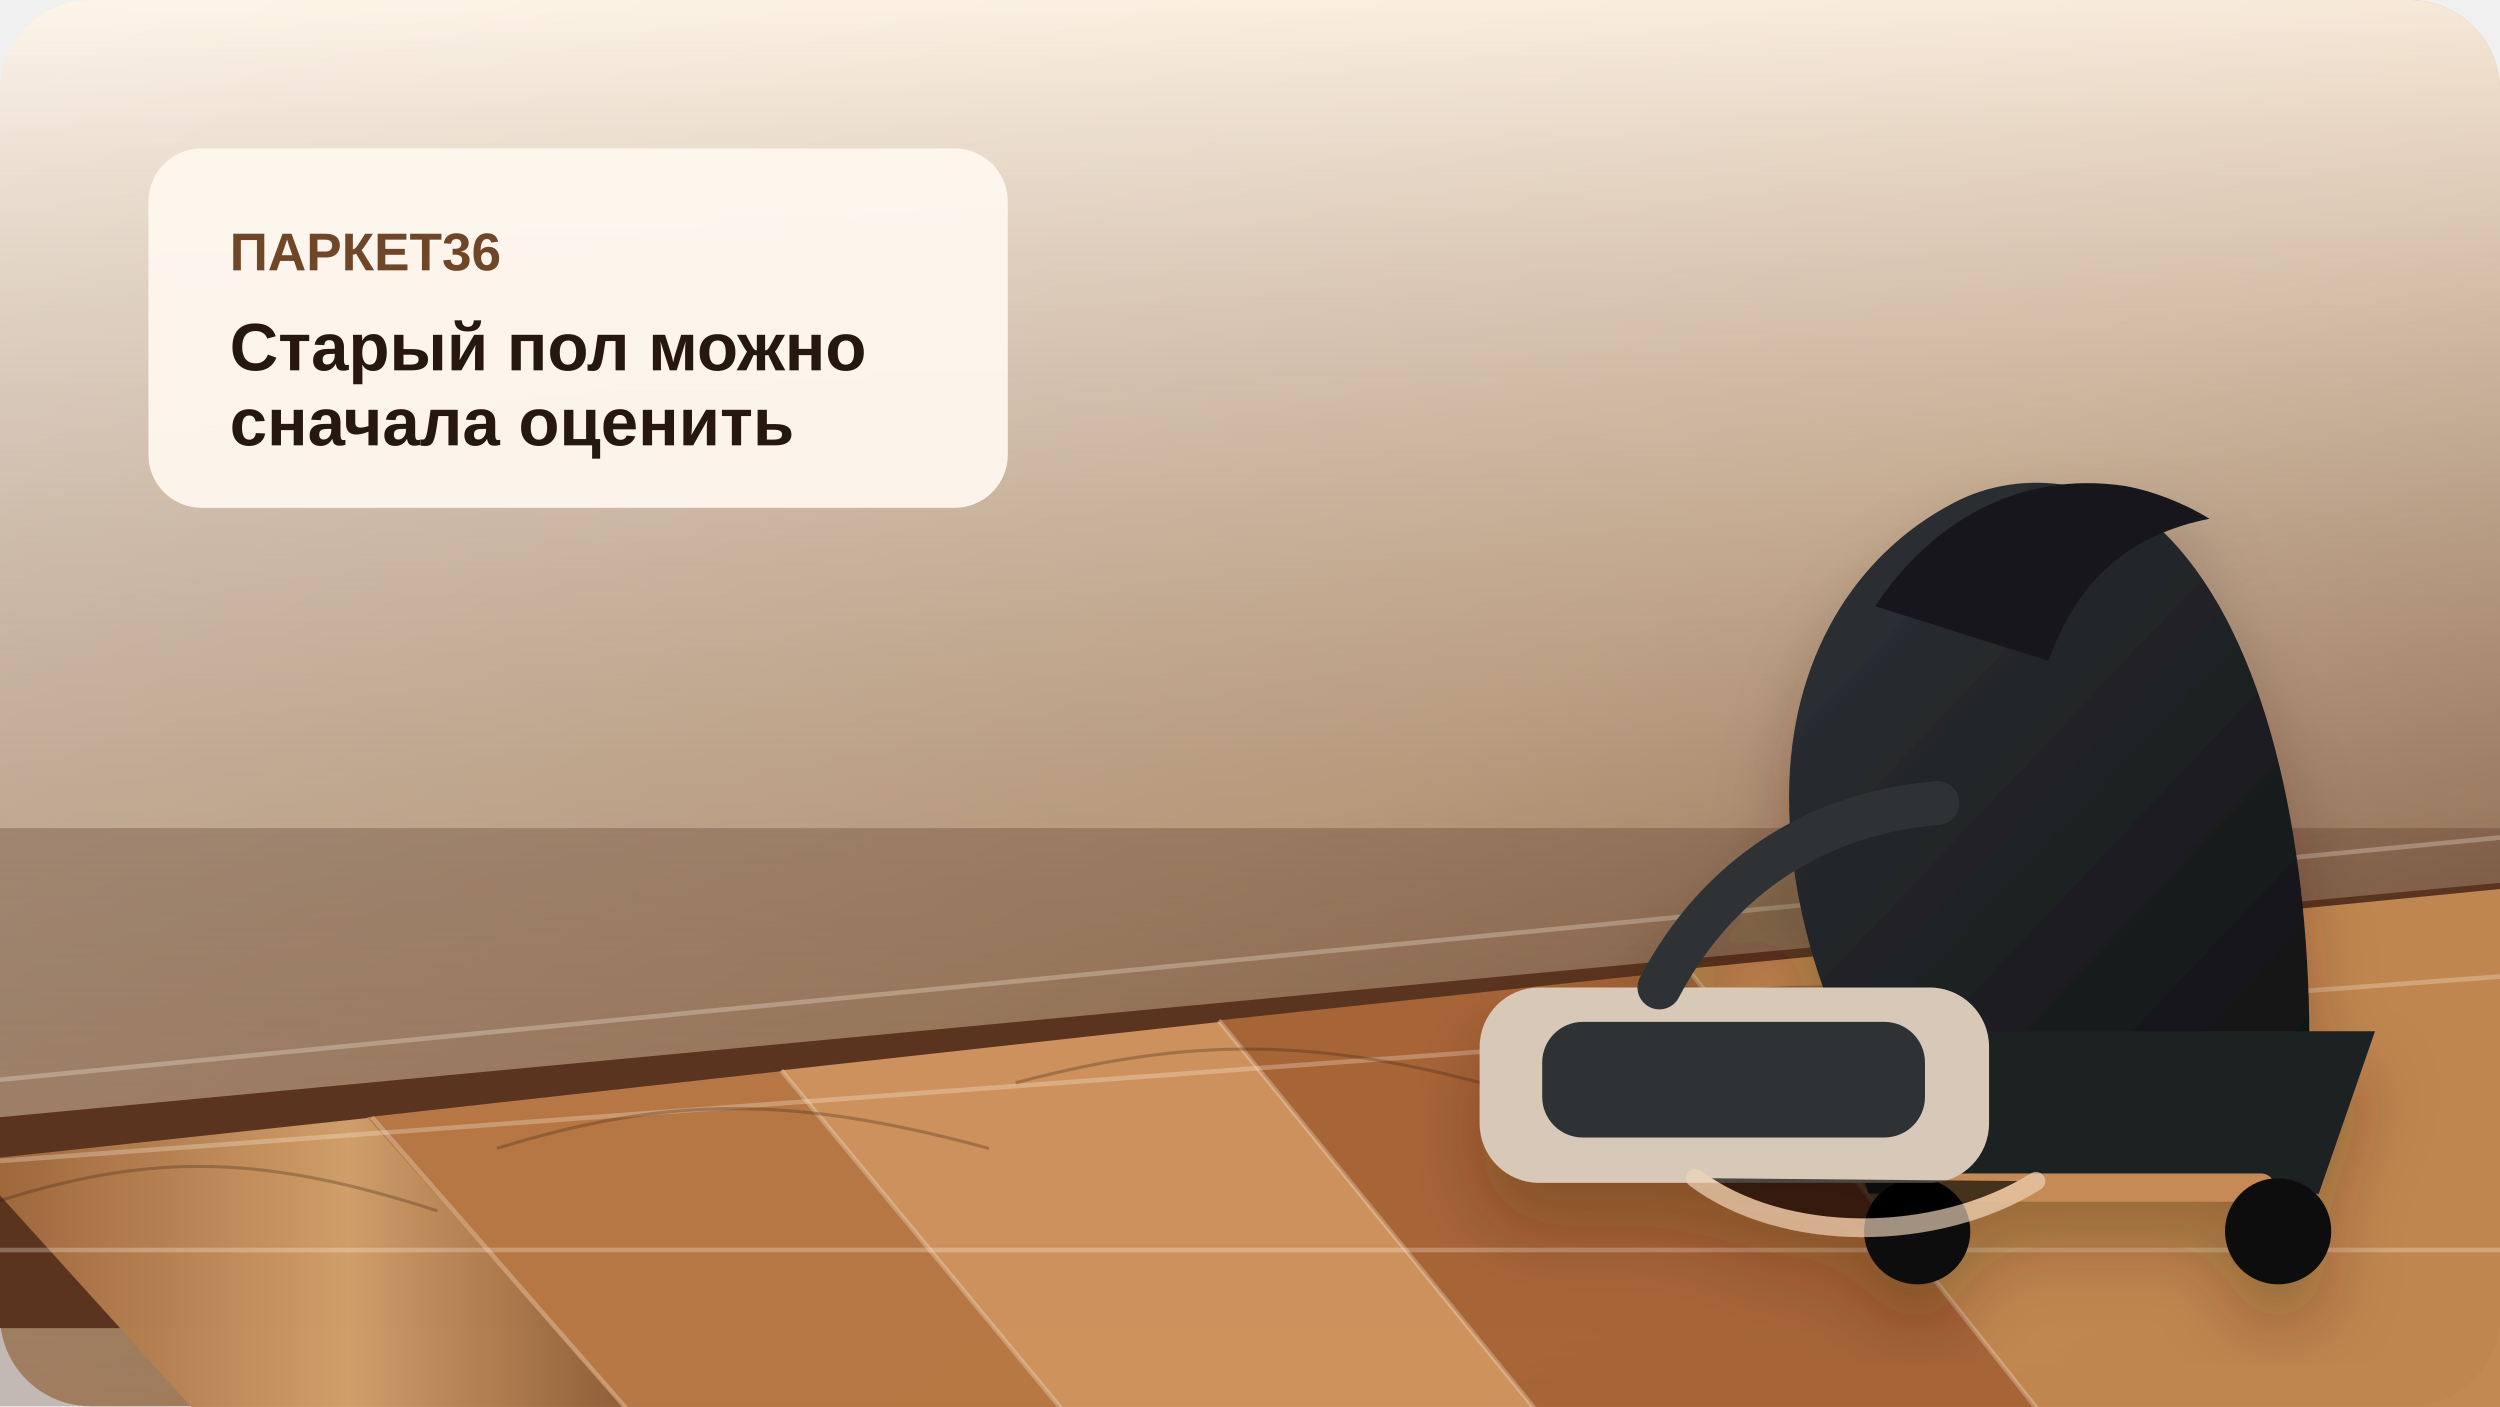
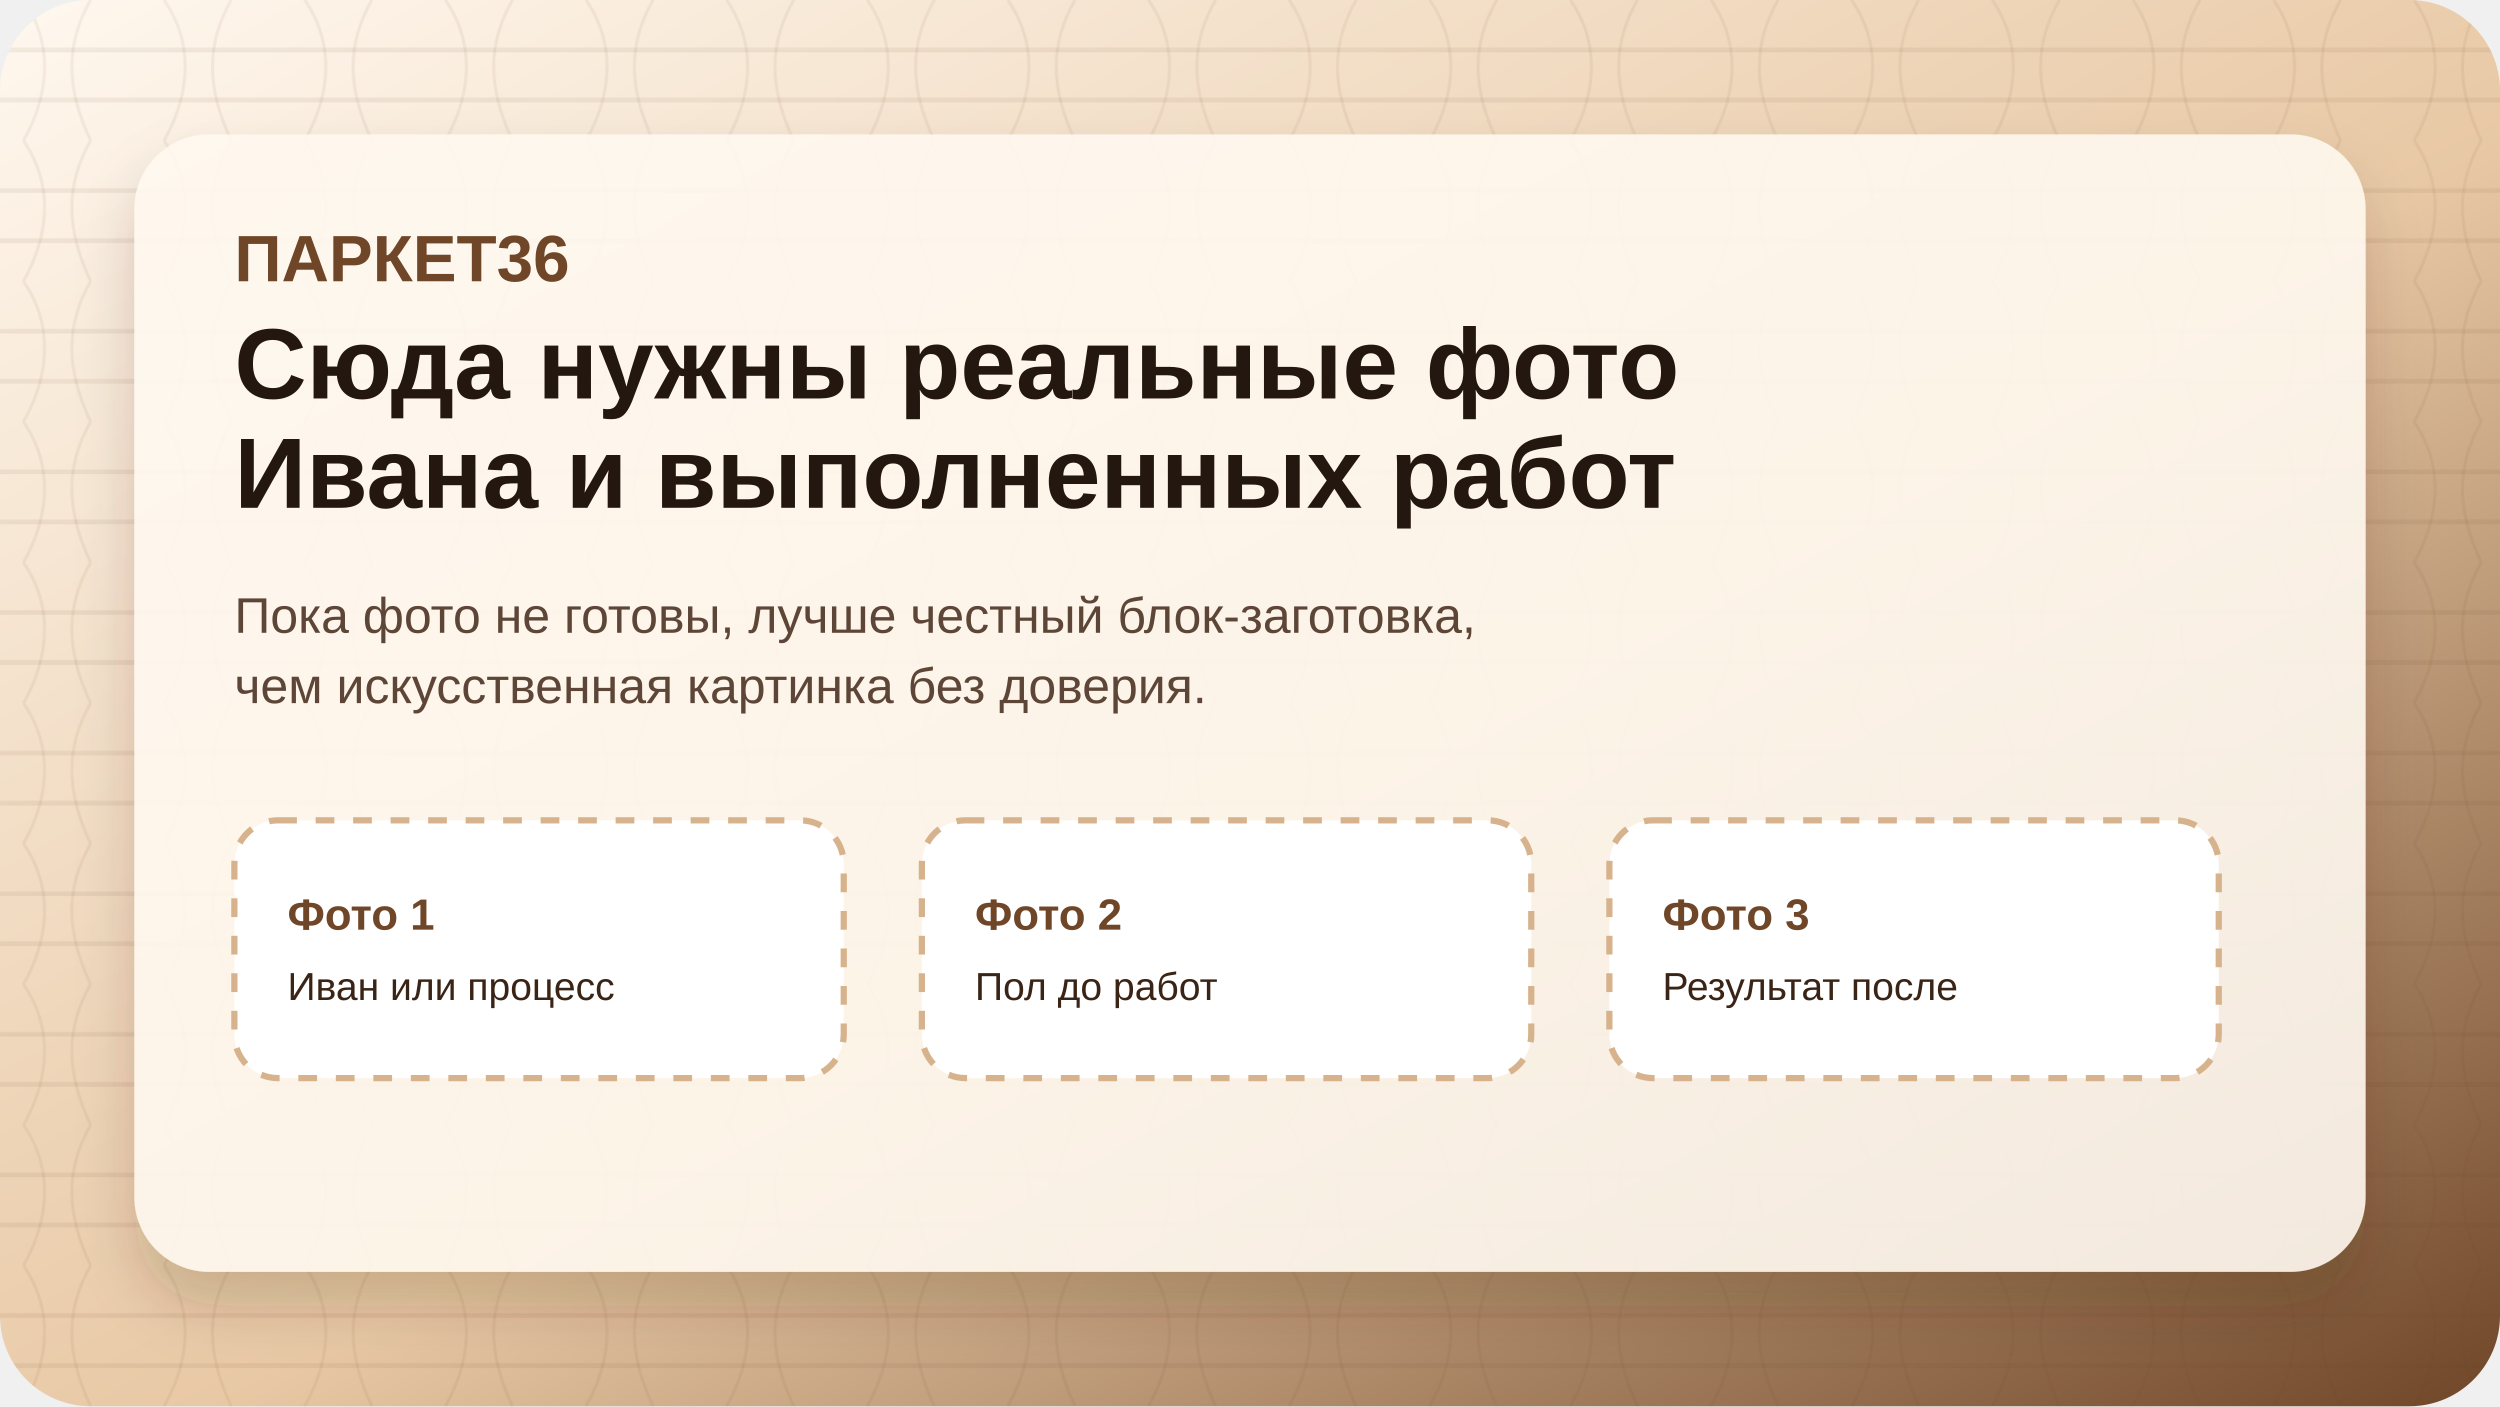
- <svg xmlns="http://www.w3.org/2000/svg" viewBox="0 0 1600 900" role="img" aria-label="Паркет36 — циклёвка и реставрация паркета">
+ <svg xmlns="http://www.w3.org/2000/svg" viewBox="0 0 1600 900" role="img" aria-label="Паркет36 — место под реальные фотографии работ">
  <defs>
-     <linearGradient id="wall" x1="0" y1="0" x2="1" y2="1">
-       <stop stop-color="#f7eadb" />
-       <stop offset=".55" stop-color="#d4ad83" />
-       <stop offset="1" stop-color="#7a4b2d" />
+     <linearGradient id="bg" x1="0" y1="0" x2="1" y2="1">
+       <stop stop-color="#fff8ef" />
+       <stop offset=".55" stop-color="#e8c8a4" />
+       <stop offset="1" stop-color="#6f4628" />
    </linearGradient>
-     <linearGradient id="shade" x1="0" y1="0" x2="0" y2="1">
-       <stop stop-color="#fff7ec" stop-opacity=".78" />
-       <stop offset="1" stop-color="#3c2417" stop-opacity=".14" />
-     </linearGradient>
-     <linearGradient id="plank" x1="0" y1="0" x2="1" y2="0">
-       <stop stop-color="#9b6338" />
-       <stop offset=".5" stop-color="#d2a06a" />
-       <stop offset="1" stop-color="#774523" />
-     </linearGradient>
-     <linearGradient id="dark" x1="0" y1="0" x2="1" y2="1">
-       <stop stop-color="#303438" />
-       <stop offset="1" stop-color="#111416" />
-     </linearGradient>
+     <pattern id="grain" width="90" height="90" patternUnits="userSpaceOnUse">
+       <path d="M0 32h90M0 64h90" stroke="#6f4628" stroke-opacity=".08" stroke-width="3" />
+       <path d="M15 0c18 26 18 58 0 90M58 0c-16 28-16 56 0 90" stroke="#6f4628" stroke-opacity=".07" stroke-width="2" fill="none" />
+     </pattern>
    <filter id="shadow">
-       <feDropShadow dx="0" dy="28" stdDeviation="22" flood-color="#2b170b" flood-opacity=".28" />
+       <feDropShadow dx="0" dy="22" stdDeviation="18" flood-color="#3a2416" flood-opacity=".2" />
    </filter>
  </defs>
-   <rect width="1600" height="900" rx="58" fill="url(#wall)" />
-   <rect width="1600" height="900" rx="58" fill="url(#shade)" />
-   <path d="M0 530h1600v370H0z" fill="#4a2c1b" opacity=".28" />
-   <g transform="translate(0 505)">
-     <path d="M0 345h1600V60L0 210z" fill="#5b341f" />
-     <g opacity=".98">
-       <path d="M-20 238 240 210l225 260H190z" fill="url(#plank)" />
-       <path d="M235 210 505 180l235 290H465z" fill="#b87844" />
-       <path d="M500 180 790 148l252 322H740z" fill="#cf935e" />
-       <path d="M780 148 1090 115l272 355h-320z" fill="#a86537" />
-       <path d="M1080 115 1620 62v408h-258z" fill="#c28850" />
-     </g>
-     <g stroke="#fff4e4" stroke-opacity=".28" stroke-width="3">
-       <path d="M238 210 465 470M500 180 740 470M780 148 1042 470M1080 115 1362 470" />
-       <path d="M0 295h1600M0 238l1600-118M0 186l1600-155" />
-     </g>
-     <g stroke="#3c2214" stroke-opacity=".3" stroke-width="2">
-       <path d="M-20 270c110-38 183-38 300 0M318 230c110-34 190-34 315 0M650 188c120-32 205-28 330 9M1030 142c115-25 215-19 345 15" fill="none" />
-     </g>
+   <rect width="1600" height="900" rx="58" fill="url(#bg)" />
+   <rect width="1600" height="900" rx="58" fill="url(#grain)" />
+   <rect x="86" y="86" width="1428" height="728" rx="48" fill="#fff8ef" opacity=".9" filter="url(#shadow)" />
+   <text x="150" y="180" font-family="Arial, sans-serif" font-size="42" font-weight="900" fill="#6f4628">ПАРКЕТ36</text>
+   <text x="150" y="255" font-family="Arial, sans-serif" font-size="64" font-weight="900" fill="#24170f">Сюда нужны реальные фото</text>
+   <text x="150" y="325" font-family="Arial, sans-serif" font-size="64" font-weight="900" fill="#24170f">Ивана и выполненных работ</text>
+   <text x="150" y="405" font-family="Arial, sans-serif" font-size="32" fill="#5d4638">Пока фото не готовы, лучше честный блок-заготовка,</text>
+   <text x="150" y="450" font-family="Arial, sans-serif" font-size="32" fill="#5d4638">чем искусственная картинка без доверия.</text>
+   <g transform="translate(150 525)">
+     <rect width="390" height="165" rx="28" fill="#fff" stroke="#d7b38d" stroke-width="4" stroke-dasharray="12 12" />
+     <text x="34" y="70" font-family="Arial, sans-serif" font-size="28" font-weight="900" fill="#6f4628">Фото 1</text>
+     <text x="34" y="115" font-family="Arial, sans-serif" font-size="25" fill="#3a2416">Иван или процесс</text>
  </g>
-   <g filter="url(#shadow)" transform="translate(875 240)">
-     <path d="M270 270c0-88 42-155 105-188 45-24 104-14 139 23 62 65 88 191 89 316H303c-22-52-33-101-33-151z" fill="url(#dark)" />
-     <path d="M325 148c36-54 92-87 160-77 17 3 38 11 54 21-50 10-84 38-103 91z" fill="#17191a" />
-     <path d="M285 420h360l-36 104H321z" fill="#1d2023" />
-     <path d="M362 520h210" stroke="#c58a55" stroke-width="18" stroke-linecap="round" />
-     <circle cx="352" cy="548" r="34" fill="#111" />
-     <circle cx="583" cy="548" r="34" fill="#111" />
-     <rect x="72" y="392" width="326" height="125" rx="38" fill="#d7c8b8" />
-     <rect x="112" y="414" width="245" height="74" rx="26" fill="#2e3336" />
-     <path d="M187 392c38-72 102-112 178-118" stroke="#2e3336" stroke-width="28" fill="none" stroke-linecap="round" />
-     <path d="M210 514c56 42 154 42 218 2" stroke="#f0d5b9" stroke-width="12" stroke-linecap="round" opacity=".65" />
+   <g transform="translate(590 525)">
+     <rect width="390" height="165" rx="28" fill="#fff" stroke="#d7b38d" stroke-width="4" stroke-dasharray="12 12" />
+     <text x="34" y="70" font-family="Arial, sans-serif" font-size="28" font-weight="900" fill="#6f4628">Фото 2</text>
+     <text x="34" y="115" font-family="Arial, sans-serif" font-size="25" fill="#3a2416">Пол до работ</text>
  </g>
-   <g transform="translate(95 95)">
-     <rect width="550" height="230" rx="34" fill="#fff8ef" opacity=".94" />
-     <text x="52" y="78" font-family="Arial, sans-serif" font-size="34" font-weight="900" fill="#6f4628">ПАРКЕТ36</text>
-     <text x="52" y="142" font-family="Arial, sans-serif" font-size="43" font-weight="900" fill="#26170f">Старый пол можно</text>
-     <text x="52" y="190" font-family="Arial, sans-serif" font-size="43" font-weight="900" fill="#26170f">сначала оценить</text>
+   <g transform="translate(1030 525)">
+     <rect width="390" height="165" rx="28" fill="#fff" stroke="#d7b38d" stroke-width="4" stroke-dasharray="12 12" />
+     <text x="34" y="70" font-family="Arial, sans-serif" font-size="28" font-weight="900" fill="#6f4628">Фото 3</text>
+     <text x="34" y="115" font-family="Arial, sans-serif" font-size="25" fill="#3a2416">Результат после</text>
  </g>
</svg>
